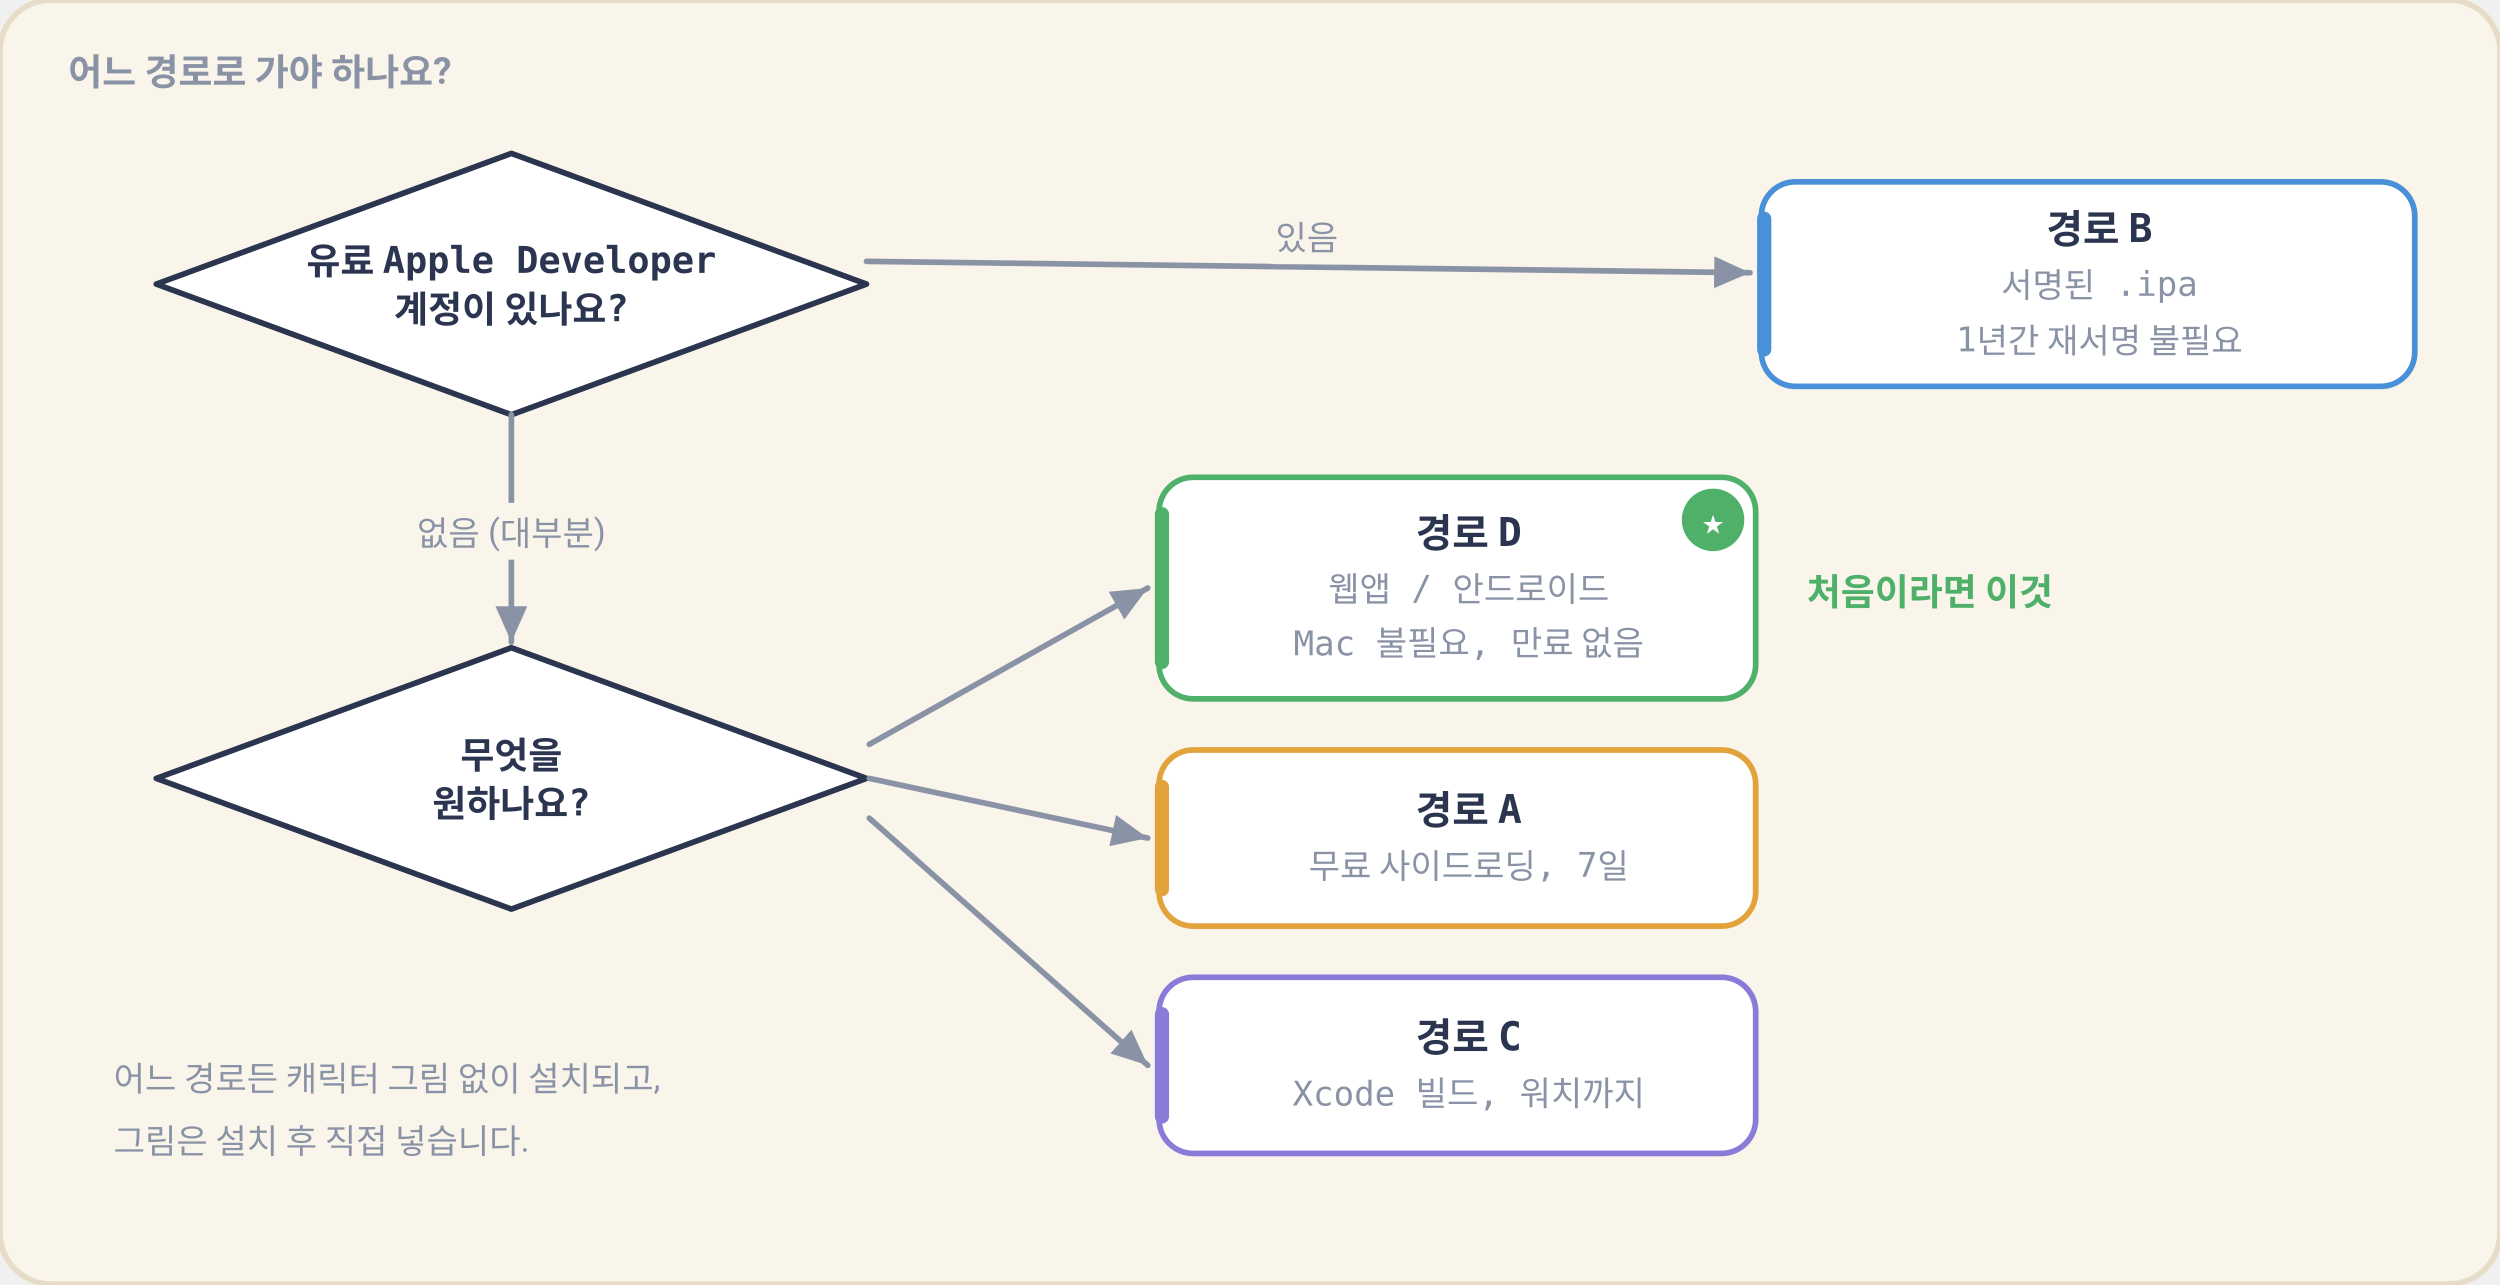
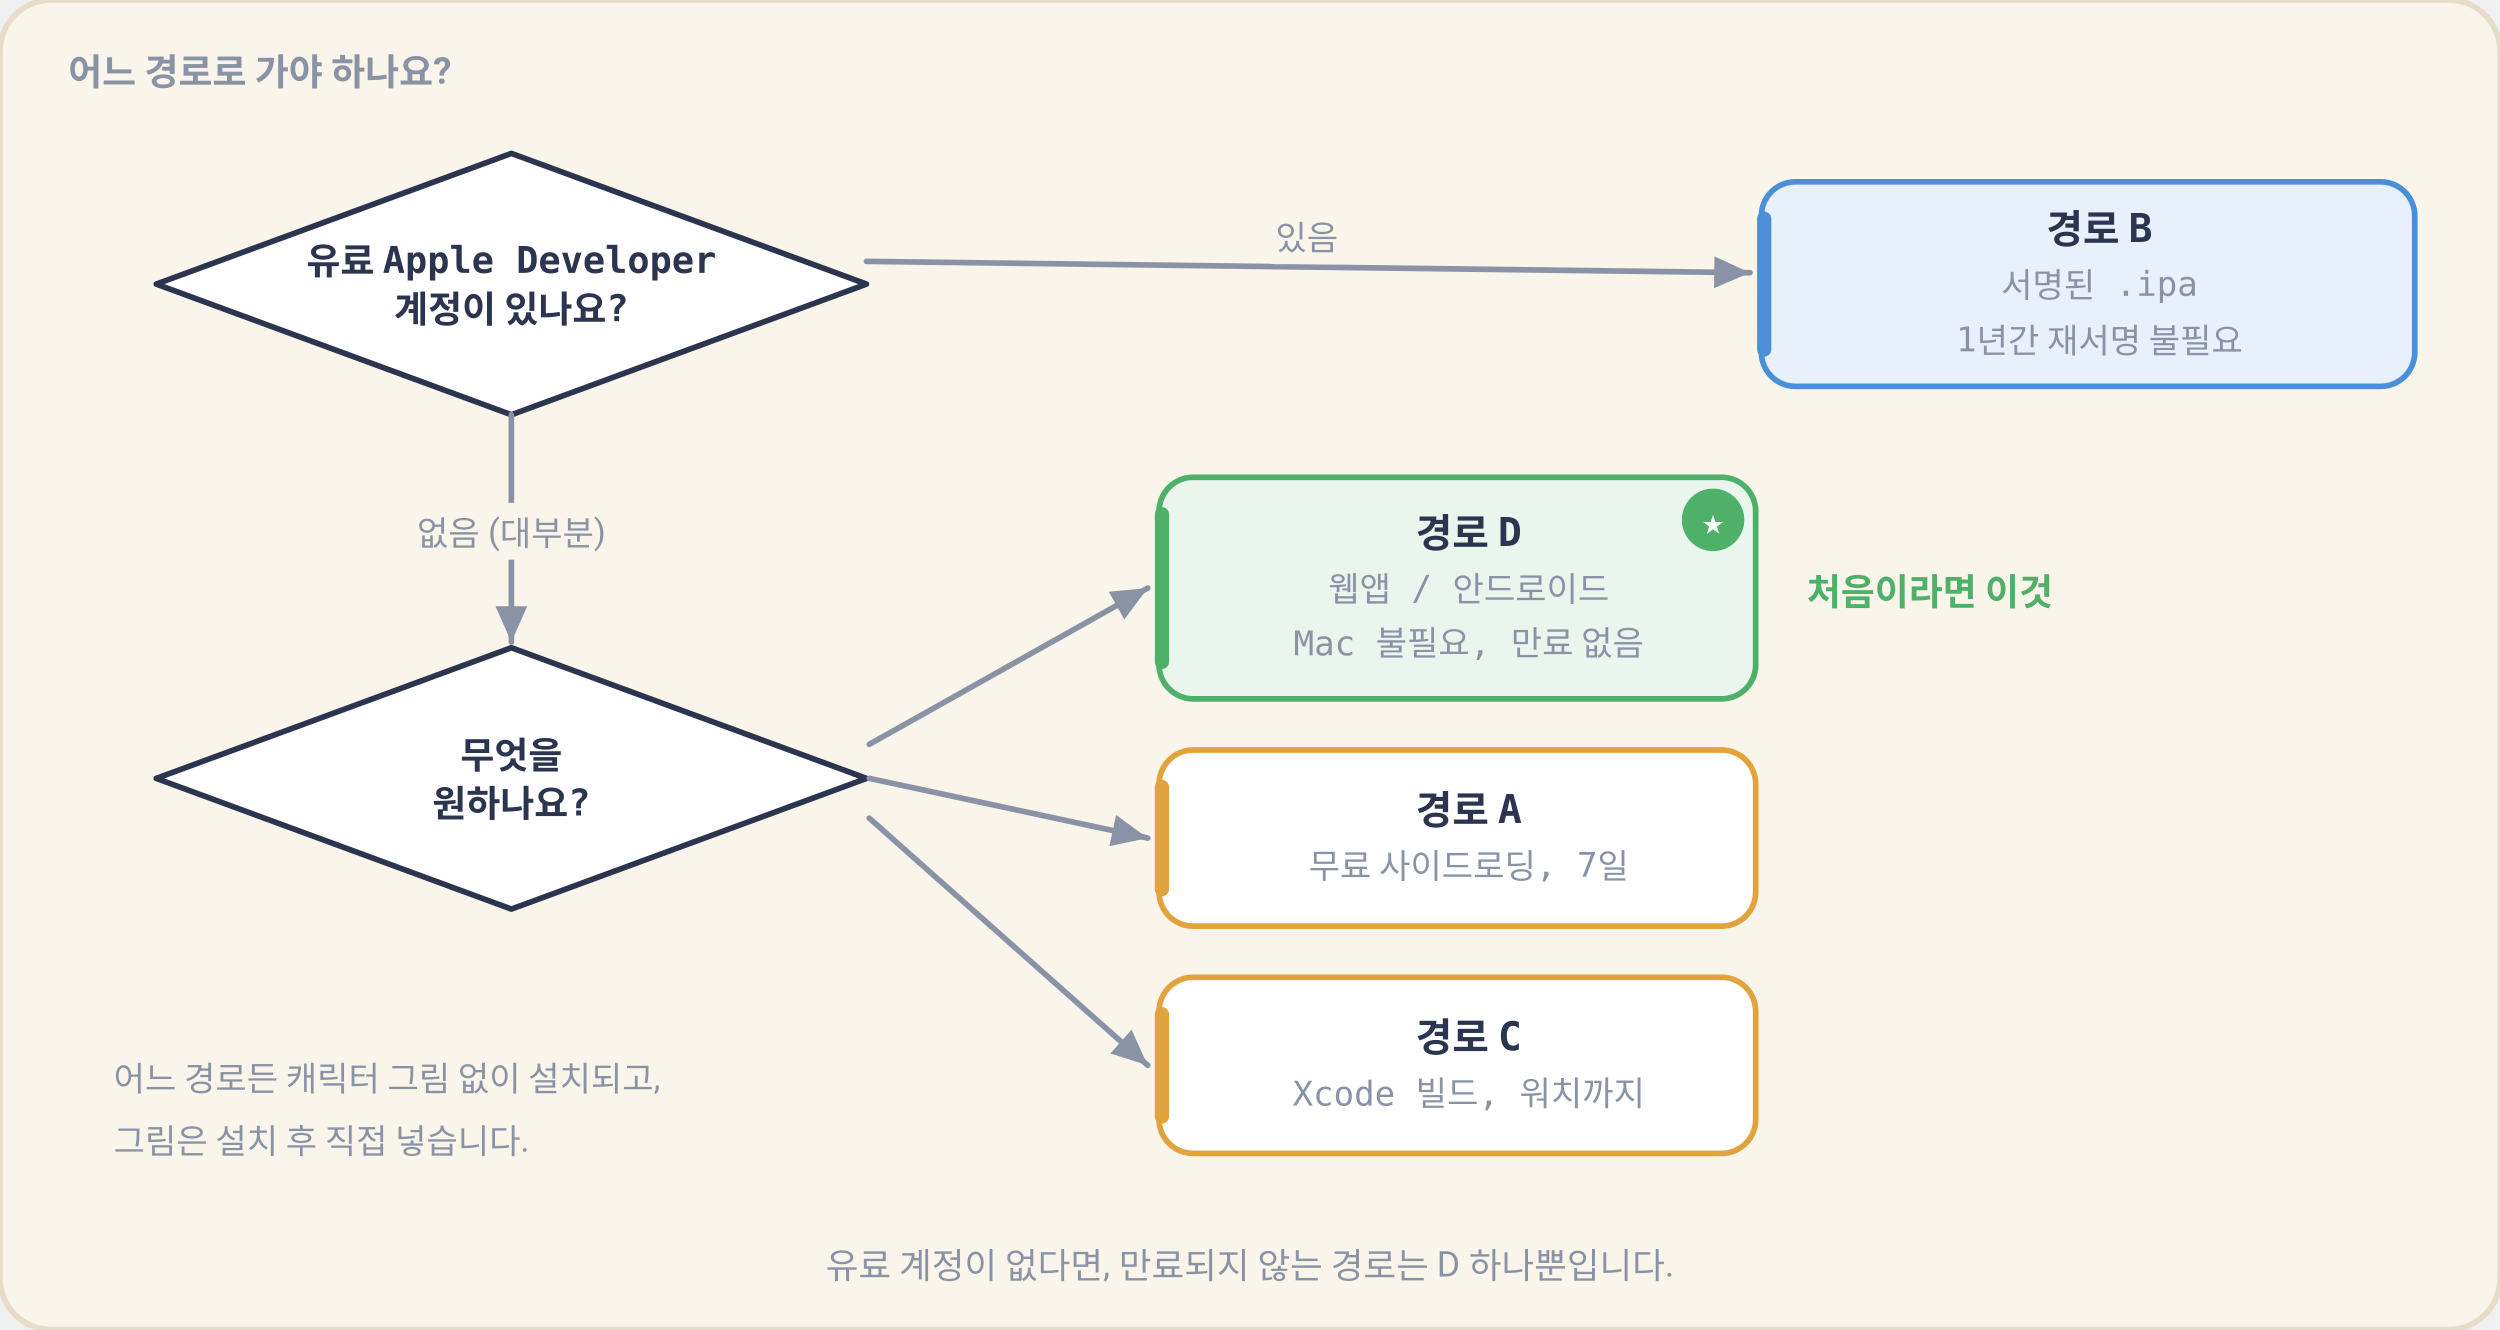
- <svg xmlns="http://www.w3.org/2000/svg" width="880" height="452" viewBox="0 0 880 452" role="img">
+ <svg xmlns="http://www.w3.org/2000/svg" width="880" height="468" viewBox="0 0 880 468" role="img">
  <defs>
    <marker id="ah" viewBox="0 0 10 10" refX="9" refY="5" markerWidth="7" markerHeight="7" orient="auto-start-reverse">
      <path d="M0 1 L9 5 L0 9 z" fill="#8a93a6" />
    </marker>
  </defs>
-   <rect x="0" y="0" width="880" height="452" rx="18" fill="#faf5ea" stroke="#e6dcc8" stroke-width="2" />
+   <rect x="0" y="0" width="880" height="468" rx="18" fill="#faf5ea" stroke="#e6dcc8" stroke-width="2" />
  <text x="24" y="30" font-family="-apple-system,BlinkMacSystemFont,'Segoe UI',Roboto,'Apple SD Gothic Neo','Malgun Gothic','Noto Sans KR',sans-serif" font-size="13" font-weight="bold" fill="#8a93a6" text-anchor="start">어느 경로로 가야 하나요?</text>
  <path d="M180 54.0 L305.0 100 L180 146.0 L55.0 100 Z" fill="#ffffff" stroke="#2b3550" stroke-width="2" stroke-linejoin="round" />
  <text x="180" y="96.5" font-family="ui-monospace,'SF Mono',SFMono-Regular,Menlo,Consolas,'Apple SD Gothic Neo','Malgun Gothic','Noto Sans KR',monospace" font-size="13" font-weight="bold" fill="#2b3550" text-anchor="middle">유료 Apple Developer</text>
  <text x="180" y="113.5" font-family="ui-monospace,'SF Mono',SFMono-Regular,Menlo,Consolas,'Apple SD Gothic Neo','Malgun Gothic','Noto Sans KR',monospace" font-size="13" font-weight="bold" fill="#2b3550" text-anchor="middle">계정이 있나요?</text>
-   <rect x="620" y="64" width="230" height="72" rx="12" fill="#ffffff" stroke="#4a90d9" stroke-width="2" />
+   <rect x="620" y="64" width="230" height="72" rx="12" fill="#e7f0fb" stroke="#4a90d9" stroke-width="2" />
  <path d="M621 77 L621 123" stroke="#4a90d9" stroke-width="5" stroke-linecap="round" />
  <text x="739.0" y="85.667" font-family="ui-monospace,'SF Mono',SFMono-Regular,Menlo,Consolas,'Apple SD Gothic Neo','Malgun Gothic','Noto Sans KR',monospace" font-size="14" font-weight="bold" fill="#2b3550" text-anchor="middle">경로 B</text>
  <text x="739.0" y="104.667" font-family="ui-monospace,'SF Mono',SFMono-Regular,Menlo,Consolas,'Apple SD Gothic Neo','Malgun Gothic','Noto Sans KR',monospace" font-size="12" font-weight="normal" fill="#8a93a6" text-anchor="middle">서명된 .ipa</text>
  <text x="739.0" y="123.667" font-family="ui-monospace,'SF Mono',SFMono-Regular,Menlo,Consolas,'Apple SD Gothic Neo','Malgun Gothic','Noto Sans KR',monospace" font-size="12" font-weight="normal" fill="#8a93a6" text-anchor="middle">1년간 재서명 불필요</text>
  <path d="M305 92 L616 96" fill="none" stroke="#8a93a6" stroke-width="2" stroke-linecap="round" marker-end="url(#ah)" />
  <rect x="444.0" y="73" width="32" height="20" rx="5" fill="#faf5ea" />
  <text x="460" y="88" font-family="-apple-system,BlinkMacSystemFont,'Segoe UI',Roboto,'Apple SD Gothic Neo','Malgun Gothic','Noto Sans KR',sans-serif" font-size="12" font-weight="normal" fill="#8a93a6" text-anchor="middle">있음</text>
  <path d="M180 228.0 L305.0 274 L180 320.0 L55.0 274 Z" fill="#ffffff" stroke="#2b3550" stroke-width="2" stroke-linejoin="round" />
  <text x="180" y="270.5" font-family="ui-monospace,'SF Mono',SFMono-Regular,Menlo,Consolas,'Apple SD Gothic Neo','Malgun Gothic','Noto Sans KR',monospace" font-size="13" font-weight="bold" fill="#2b3550" text-anchor="middle">무엇을</text>
  <text x="180" y="287.5" font-family="ui-monospace,'SF Mono',SFMono-Regular,Menlo,Consolas,'Apple SD Gothic Neo','Malgun Gothic','Noto Sans KR',monospace" font-size="13" font-weight="bold" fill="#2b3550" text-anchor="middle">원하나요?</text>
  <path d="M180 146 L180 226" fill="none" stroke="#8a93a6" stroke-width="2" stroke-linecap="round" marker-end="url(#ah)" />
  <rect x="140.52" y="177" width="78.96" height="20" rx="5" fill="#faf5ea" />
  <text x="180" y="192" font-family="-apple-system,BlinkMacSystemFont,'Segoe UI',Roboto,'Apple SD Gothic Neo','Malgun Gothic','Noto Sans KR',sans-serif" font-size="12" font-weight="normal" fill="#8a93a6" text-anchor="middle">없음  (대부분)</text>
-   <rect x="408" y="168" width="210" height="78" rx="12" fill="#ffffff" stroke="#4fb06a" stroke-width="2" />
+   <rect x="408" y="168" width="210" height="78" rx="12" fill="#e9f5ed" stroke="#4fb06a" stroke-width="2" />
  <path d="M409 181 L409 233" stroke="#4fb06a" stroke-width="5" stroke-linecap="round" />
  <text x="517.0" y="192.667" font-family="ui-monospace,'SF Mono',SFMono-Regular,Menlo,Consolas,'Apple SD Gothic Neo','Malgun Gothic','Noto Sans KR',monospace" font-size="14" font-weight="bold" fill="#2b3550" text-anchor="middle">경로 D</text>
  <text x="517.0" y="211.667" font-family="ui-monospace,'SF Mono',SFMono-Regular,Menlo,Consolas,'Apple SD Gothic Neo','Malgun Gothic','Noto Sans KR',monospace" font-size="12" font-weight="normal" fill="#8a93a6" text-anchor="middle">웹앱 / 안드로이드</text>
  <text x="517.0" y="230.667" font-family="ui-monospace,'SF Mono',SFMono-Regular,Menlo,Consolas,'Apple SD Gothic Neo','Malgun Gothic','Noto Sans KR',monospace" font-size="12" font-weight="normal" fill="#8a93a6" text-anchor="middle">Mac 불필요, 만료 없음</text>
  <circle cx="603" cy="183" r="11" fill="#4fb06a" />
  <text x="603" y="188" font-family="ui-monospace,'SF Mono',SFMono-Regular,Menlo,Consolas,'Apple SD Gothic Neo','Malgun Gothic','Noto Sans KR',monospace" font-size="13" font-weight="bold" fill="#ffffff" text-anchor="middle">★</text>
  <rect x="408" y="264" width="210" height="62" rx="12" fill="#ffffff" stroke="#e2a33d" stroke-width="2" />
  <path d="M409 277 L409 313" stroke="#e2a33d" stroke-width="5" stroke-linecap="round" />
  <text x="517.0" y="290.167" font-family="ui-monospace,'SF Mono',SFMono-Regular,Menlo,Consolas,'Apple SD Gothic Neo','Malgun Gothic','Noto Sans KR',monospace" font-size="14" font-weight="bold" fill="#2b3550" text-anchor="middle">경로 A</text>
  <text x="517.0" y="309.167" font-family="ui-monospace,'SF Mono',SFMono-Regular,Menlo,Consolas,'Apple SD Gothic Neo','Malgun Gothic','Noto Sans KR',monospace" font-size="12" font-weight="normal" fill="#8a93a6" text-anchor="middle">무료 사이드로딩, 7일</text>
-   <rect x="408" y="344" width="210" height="62" rx="12" fill="#ffffff" stroke="#8b7bd8" stroke-width="2" />
-   <path d="M409 357 L409 393" stroke="#8b7bd8" stroke-width="5" stroke-linecap="round" />
+   <rect x="408" y="344" width="210" height="62" rx="12" fill="#ffffff" stroke="#e2a33d" stroke-width="2" />
+   <path d="M409 357 L409 393" stroke="#e2a33d" stroke-width="5" stroke-linecap="round" />
  <text x="517.0" y="370.167" font-family="ui-monospace,'SF Mono',SFMono-Regular,Menlo,Consolas,'Apple SD Gothic Neo','Malgun Gothic','Noto Sans KR',monospace" font-size="14" font-weight="bold" fill="#2b3550" text-anchor="middle">경로 C</text>
  <text x="517.0" y="389.167" font-family="ui-monospace,'SF Mono',SFMono-Regular,Menlo,Consolas,'Apple SD Gothic Neo','Malgun Gothic','Noto Sans KR',monospace" font-size="12" font-weight="normal" fill="#8a93a6" text-anchor="middle">Xcode 빌드, 워치까지</text>
  <path d="M306 262 L404 207" fill="none" stroke="#8a93a6" stroke-width="2" stroke-linecap="round" marker-end="url(#ah)" />
  <path d="M306 274 L404 295" fill="none" stroke="#8a93a6" stroke-width="2" stroke-linecap="round" marker-end="url(#ah)" />
  <path d="M306 288 L404 375" fill="none" stroke="#8a93a6" stroke-width="2" stroke-linecap="round" marker-end="url(#ah)" />
  <text x="636" y="213" font-family="-apple-system,BlinkMacSystemFont,'Segoe UI',Roboto,'Apple SD Gothic Neo','Malgun Gothic','Noto Sans KR',sans-serif" font-size="13" font-weight="bold" fill="#4fb06a" text-anchor="start">처음이라면 이것</text>
  <text x="40" y="384" font-family="-apple-system,BlinkMacSystemFont,'Segoe UI',Roboto,'Apple SD Gothic Neo','Malgun Gothic','Noto Sans KR',sans-serif" font-size="12" font-weight="normal" fill="#8a93a6" text-anchor="start">어느 경로든 캐릭터 그림 없이 설치되고,</text>
  <text x="40" y="406" font-family="-apple-system,BlinkMacSystemFont,'Segoe UI',Roboto,'Apple SD Gothic Neo','Malgun Gothic','Noto Sans KR',sans-serif" font-size="12" font-weight="normal" fill="#8a93a6" text-anchor="start">그림은 설치 후 직접 넣습니다.</text>
+   <text x="440.0" y="450" font-family="-apple-system,BlinkMacSystemFont,'Segoe UI',Roboto,'Apple SD Gothic Neo','Malgun Gothic','Noto Sans KR',sans-serif" font-size="12.5" font-weight="normal" fill="#8a93a6" text-anchor="middle">유료 계정이 없다면, 만료되지 않는 경로는 D 하나뿐입니다.</text>
</svg>
